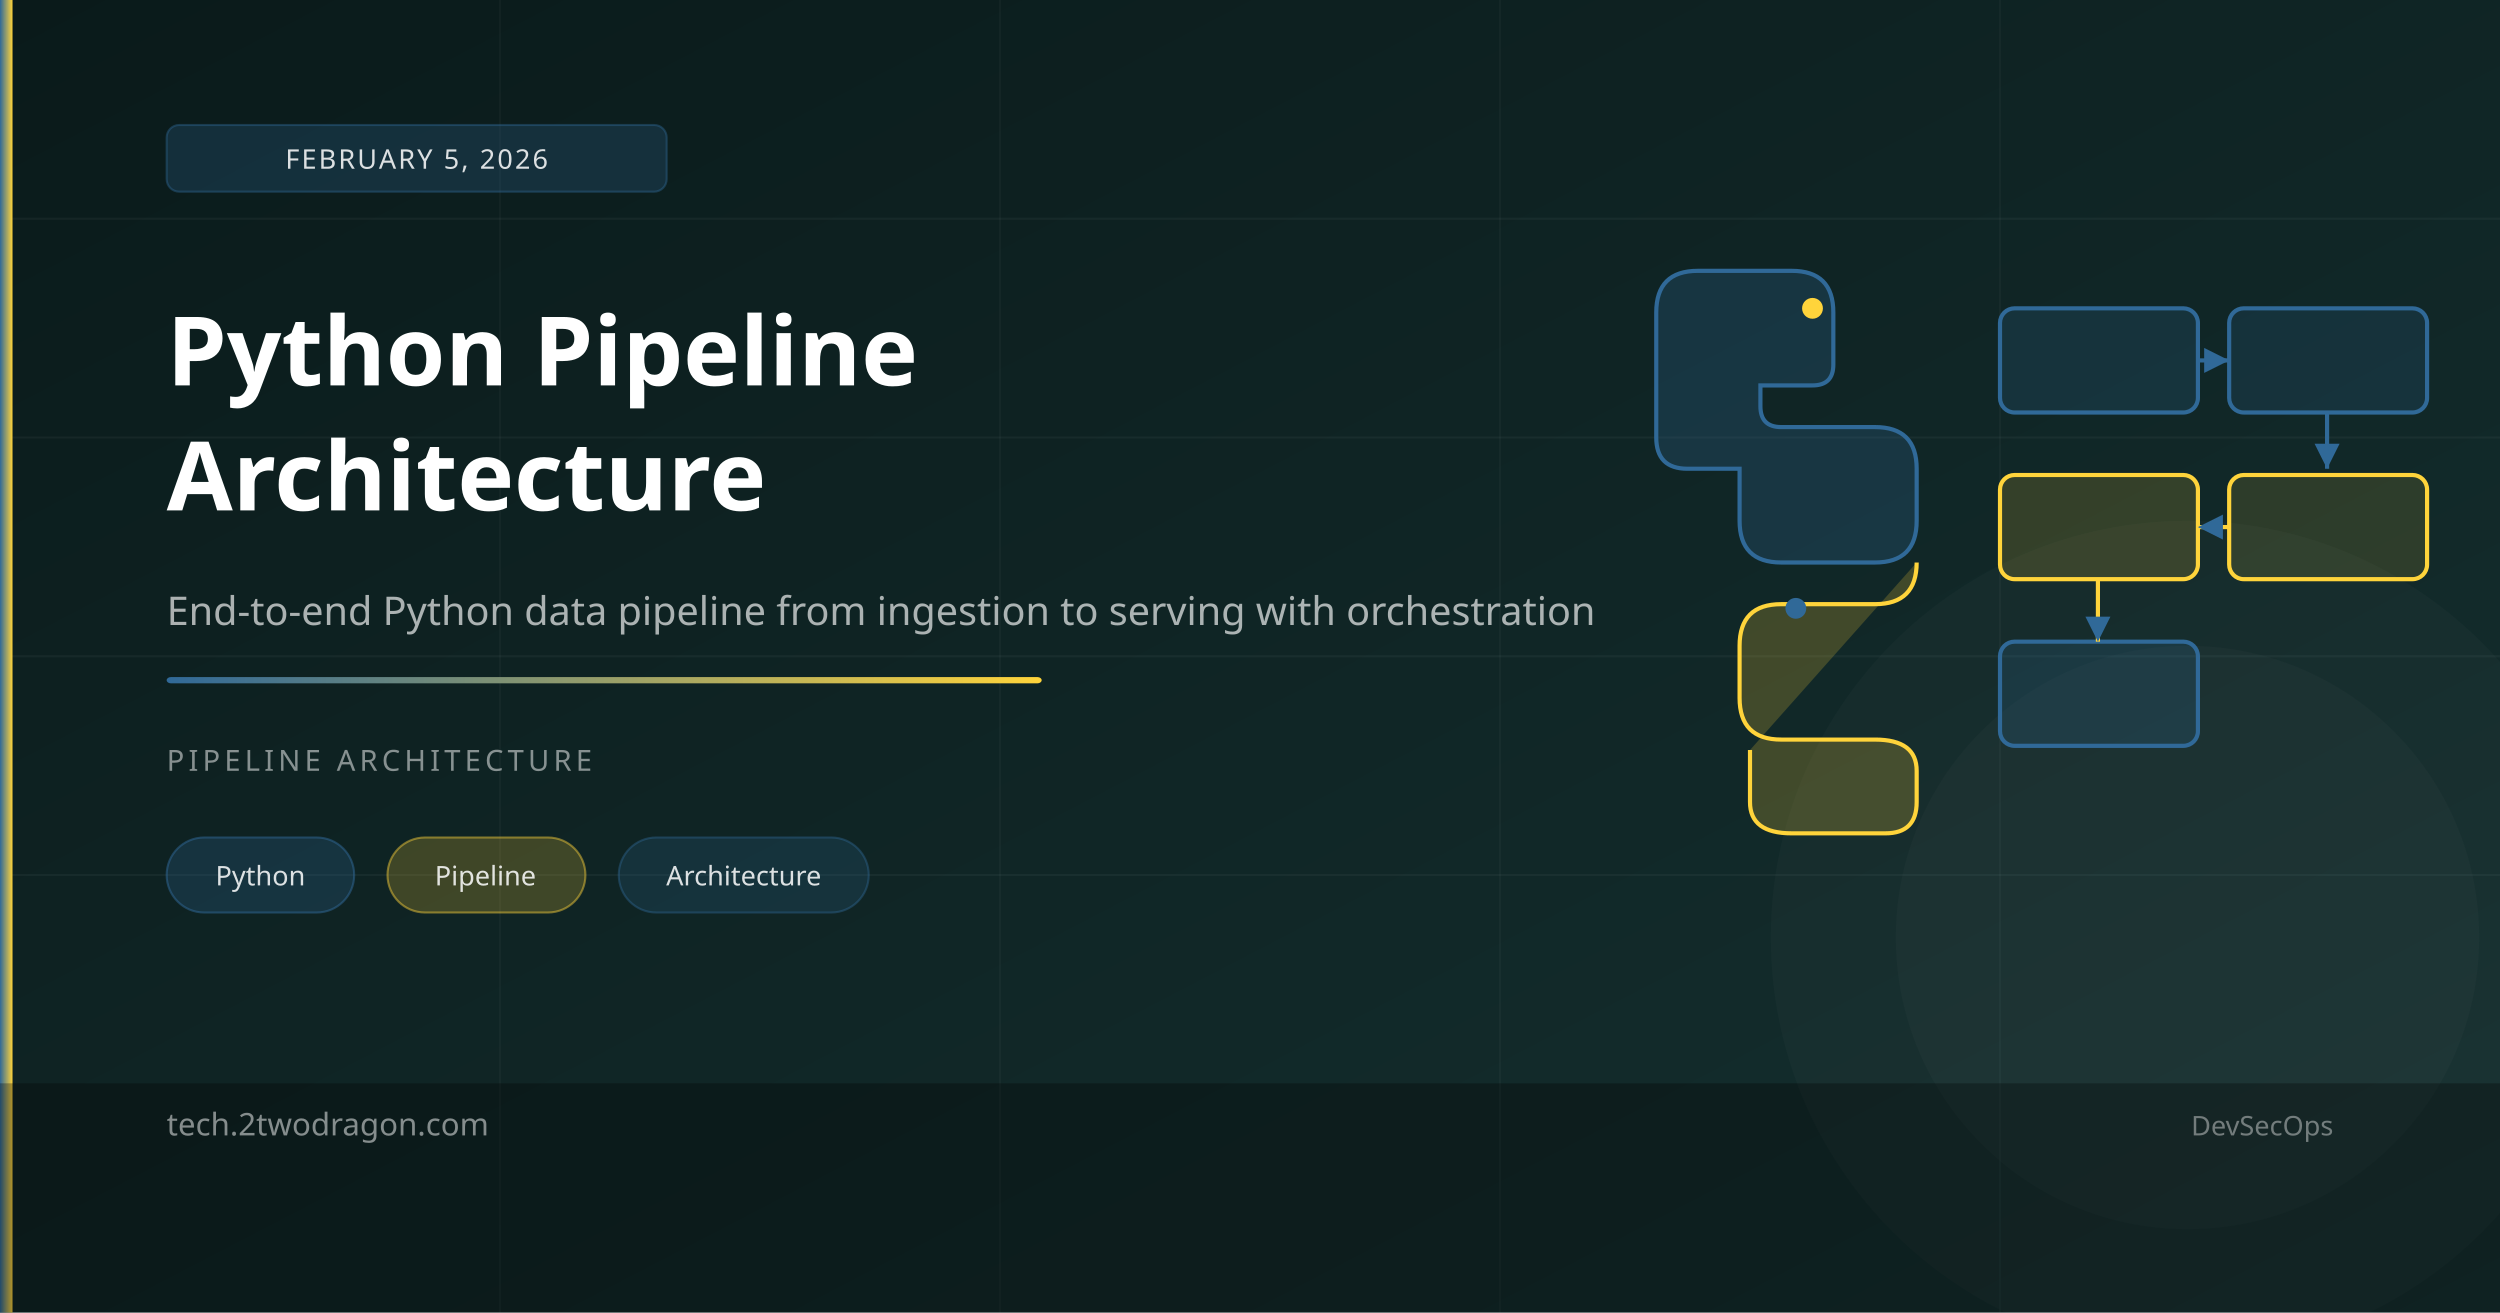
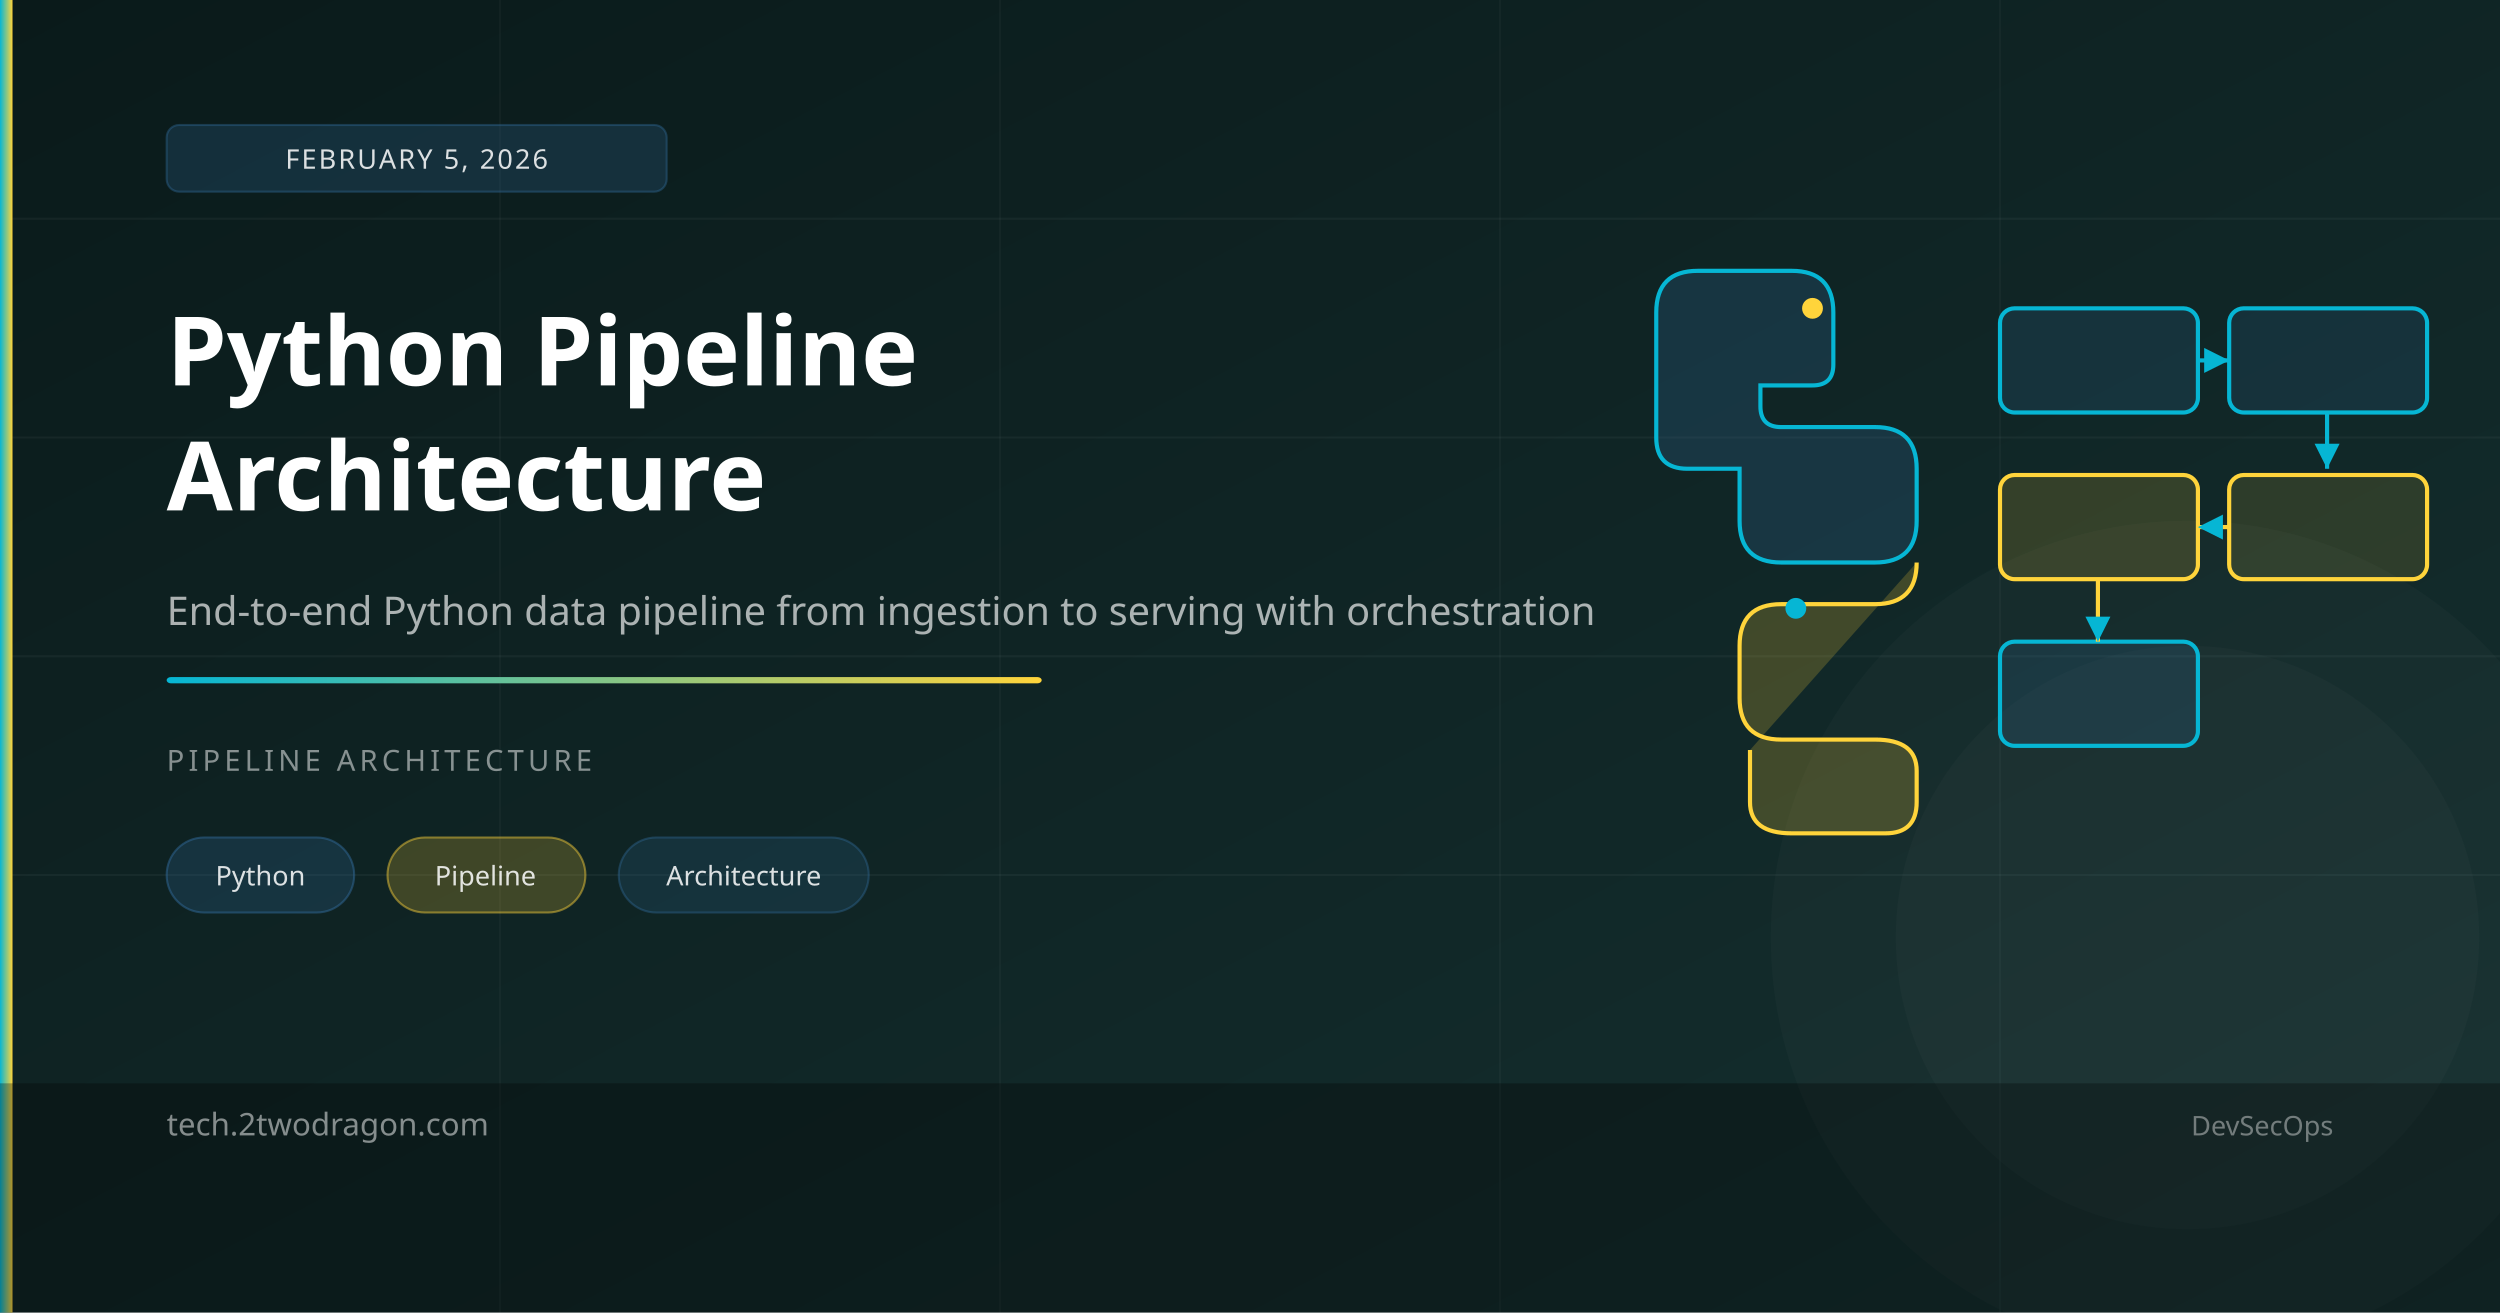
<svg xmlns="http://www.w3.org/2000/svg" viewBox="0 0 1200 630" width="1200" height="630">
  <defs>
    <linearGradient id="bg" x1="0%" y1="0%" x2="100%" y2="100%">
      <stop offset="0%" style="stop-color:#0a1a1a" />
      <stop offset="100%" style="stop-color:#153030" />
    </linearGradient>
    <linearGradient id="accent" x1="0%" y1="0%" x2="100%" y2="0%">
-       <stop offset="0%" style="stop-color:#306998" />
+       <stop offset="0%" style="stop-color:#06b6d4" />
      <stop offset="100%" style="stop-color:#ffd43b" />
    </linearGradient>
    <marker id="pipearrow" markerWidth="8" markerHeight="8" refX="6" refY="3" orient="auto">
-       <path d="M 0 0 L 6 3 L 0 6 Z" fill="#306998" />
+       <path d="M 0 0 L 6 3 L 0 6 Z" fill="#06b6d4" />
    </marker>
  </defs>
  <rect width="1200" height="630" fill="url(#bg)" />
  <line x1="0" y1="105" x2="1200" y2="105" stroke="rgba(255,255,255,0.04)" stroke-width="1" />
  <line x1="0" y1="210" x2="1200" y2="210" stroke="rgba(255,255,255,0.04)" stroke-width="1" />
  <line x1="0" y1="315" x2="1200" y2="315" stroke="rgba(255,255,255,0.04)" stroke-width="1" />
  <line x1="0" y1="420" x2="1200" y2="420" stroke="rgba(255,255,255,0.04)" stroke-width="1" />
  <line x1="240" y1="0" x2="240" y2="630" stroke="rgba(255,255,255,0.03)" stroke-width="1" />
  <line x1="480" y1="0" x2="480" y2="630" stroke="rgba(255,255,255,0.03)" stroke-width="1" />
  <line x1="720" y1="0" x2="720" y2="630" stroke="rgba(255,255,255,0.03)" stroke-width="1" />
  <line x1="960" y1="0" x2="960" y2="630" stroke="rgba(255,255,255,0.03)" stroke-width="1" />
  <circle cx="1050" cy="450" r="200" fill="rgba(255,255,255,0.02)" />
  <circle cx="1050" cy="450" r="140" fill="rgba(255,255,255,0.02)" />
-   <path d="M 795 150 Q 795 130 815 130 L 860 130 Q 880 130 880 150 L 880 175 Q 880 185 870 185 L 845 185 L 845 195 Q 845 205 855 205 L 900 205 Q 920 205 920 225 L 920 250 Q 920 270 900 270 L 855 270 Q 835 270 835 250 L 835 225 L 810 225 Q 795 225 795 210 Z" fill="rgba(48,105,152,0.25)" stroke="#306998" stroke-width="2" />
+   <path d="M 795 150 Q 795 130 815 130 L 860 130 Q 880 130 880 150 L 880 175 Q 880 185 870 185 L 845 185 L 845 195 Q 845 205 855 205 L 900 205 Q 920 205 920 225 L 920 250 Q 920 270 900 270 L 855 270 Q 835 270 835 250 L 835 225 L 810 225 Q 795 225 795 210 Z" fill="rgba(48,105,152,0.25)" stroke="#06b6d4" stroke-width="2" />
  <path d="M 920 270 Q 920 290 900 290 L 855 290 Q 835 290 835 310 L 835 335 Q 835 355 855 355 L 900 355 Q 920 355 920 370 L 920 385 Q 920 400 905 400 L 860 400 Q 840 400 840 385 L 840 360" fill="rgba(255,212,59,0.2)" stroke="#ffd43b" stroke-width="2" />
  <circle cx="870" cy="148" r="5" fill="#ffd43b" />
-   <circle cx="862" cy="292" r="5" fill="#306998" />
-   <rect x="960" y="148" width="95" height="50" rx="7" fill="rgba(48,105,152,0.2)" stroke="#306998" stroke-width="2" />
-   <line x1="1055" y1="173" x2="1070" y2="173" stroke="#306998" stroke-width="2" marker-end="url(#pipearrow)" />
-   <rect x="1070" y="148" width="95" height="50" rx="7" fill="rgba(48,105,152,0.18)" stroke="#306998" stroke-width="2" />
+   <circle cx="862" cy="292" r="5" fill="#06b6d4" />
+   <rect x="960" y="148" width="95" height="50" rx="7" fill="rgba(48,105,152,0.2)" stroke="#06b6d4" stroke-width="2" />
+   <line x1="1055" y1="173" x2="1070" y2="173" stroke="#06b6d4" stroke-width="2" marker-end="url(#pipearrow)" />
+   <rect x="1070" y="148" width="95" height="50" rx="7" fill="rgba(48,105,152,0.18)" stroke="#06b6d4" stroke-width="2" />
  <rect x="960" y="228" width="95" height="50" rx="7" fill="rgba(255,212,59,0.15)" stroke="#ffd43b" stroke-width="2" />
-   <line x1="1117" y1="198" x2="1117" y2="225" stroke="#306998" stroke-width="2" marker-end="url(#pipearrow)" />
+   <line x1="1117" y1="198" x2="1117" y2="225" stroke="#06b6d4" stroke-width="2" marker-end="url(#pipearrow)" />
  <rect x="1070" y="228" width="95" height="50" rx="7" fill="rgba(255,212,59,0.12)" stroke="#ffd43b" stroke-width="2" />
  <line x1="1070" y1="253" x2="1055" y2="253" stroke="#ffd43b" stroke-width="2" marker-end="url(#pipearrow)" />
-   <rect x="960" y="308" width="95" height="50" rx="7" fill="rgba(48,105,152,0.2)" stroke="#306998" stroke-width="2" />
+   <rect x="960" y="308" width="95" height="50" rx="7" fill="rgba(48,105,152,0.2)" stroke="#06b6d4" stroke-width="2" />
  <line x1="1007" y1="278" x2="1007" y2="308" stroke="#ffd43b" stroke-width="2" marker-end="url(#pipearrow)" />
  <rect x="0" y="0" width="6" height="630" fill="url(#accent)" />
  <rect x="80" y="60" width="240" height="32" rx="6" fill="rgba(48,105,152,0.25)" stroke="rgba(48,105,152,0.4)" stroke-width="1" />
  <text x="200" y="81" font-size="13" fill="rgba(255,255,255,0.85)" font-family="sans-serif" text-anchor="middle" letter-spacing="1">FEBRUARY 5, 2026</text>
  <text x="80" y="185" font-size="46" font-weight="700" fill="white" font-family="sans-serif">Python Pipeline</text>
  <text x="80" y="245" font-size="46" font-weight="700" fill="white" font-family="sans-serif">Architecture</text>
  <text x="80" y="300" font-size="19" fill="rgba(255,255,255,0.65)" font-family="sans-serif">End-to-end Python data pipeline from ingestion to serving with orchestration</text>
  <rect x="80" y="325" width="420" height="3" fill="url(#accent)" rx="2" />
  <text x="80" y="370" font-size="14" fill="rgba(255,255,255,0.5)" font-family="sans-serif" letter-spacing="2">PIPELINE ARCHITECTURE</text>
  <rect x="80" y="402" width="90" height="36" rx="18" fill="rgba(48,105,152,0.25)" stroke="rgba(48,105,152,0.5)" stroke-width="1" />
  <text x="125" y="425" font-size="13" fill="rgba(255,255,255,0.85)" font-family="sans-serif" text-anchor="middle">Python</text>
  <rect x="186" y="402" width="95" height="36" rx="18" fill="rgba(255,212,59,0.2)" stroke="rgba(255,212,59,0.45)" stroke-width="1" />
  <text x="233" y="425" font-size="13" fill="rgba(255,255,255,0.85)" font-family="sans-serif" text-anchor="middle">Pipeline</text>
  <rect x="297" y="402" width="120" height="36" rx="18" fill="rgba(48,105,152,0.2)" stroke="rgba(48,105,152,0.4)" stroke-width="1" />
  <text x="357" y="425" font-size="13" fill="rgba(255,255,255,0.85)" font-family="sans-serif" text-anchor="middle">Architecture</text>
  <rect x="0" y="520" width="1200" height="110" fill="rgba(0,0,0,0.3)" />
  <text x="80" y="545" font-size="15" fill="rgba(255,255,255,0.5)" font-family="sans-serif">tech.2twodragon.com</text>
  <text x="1120" y="545" font-size="13" fill="rgba(255,255,255,0.4)" font-family="sans-serif" text-anchor="end">DevSecOps</text>
</svg>
